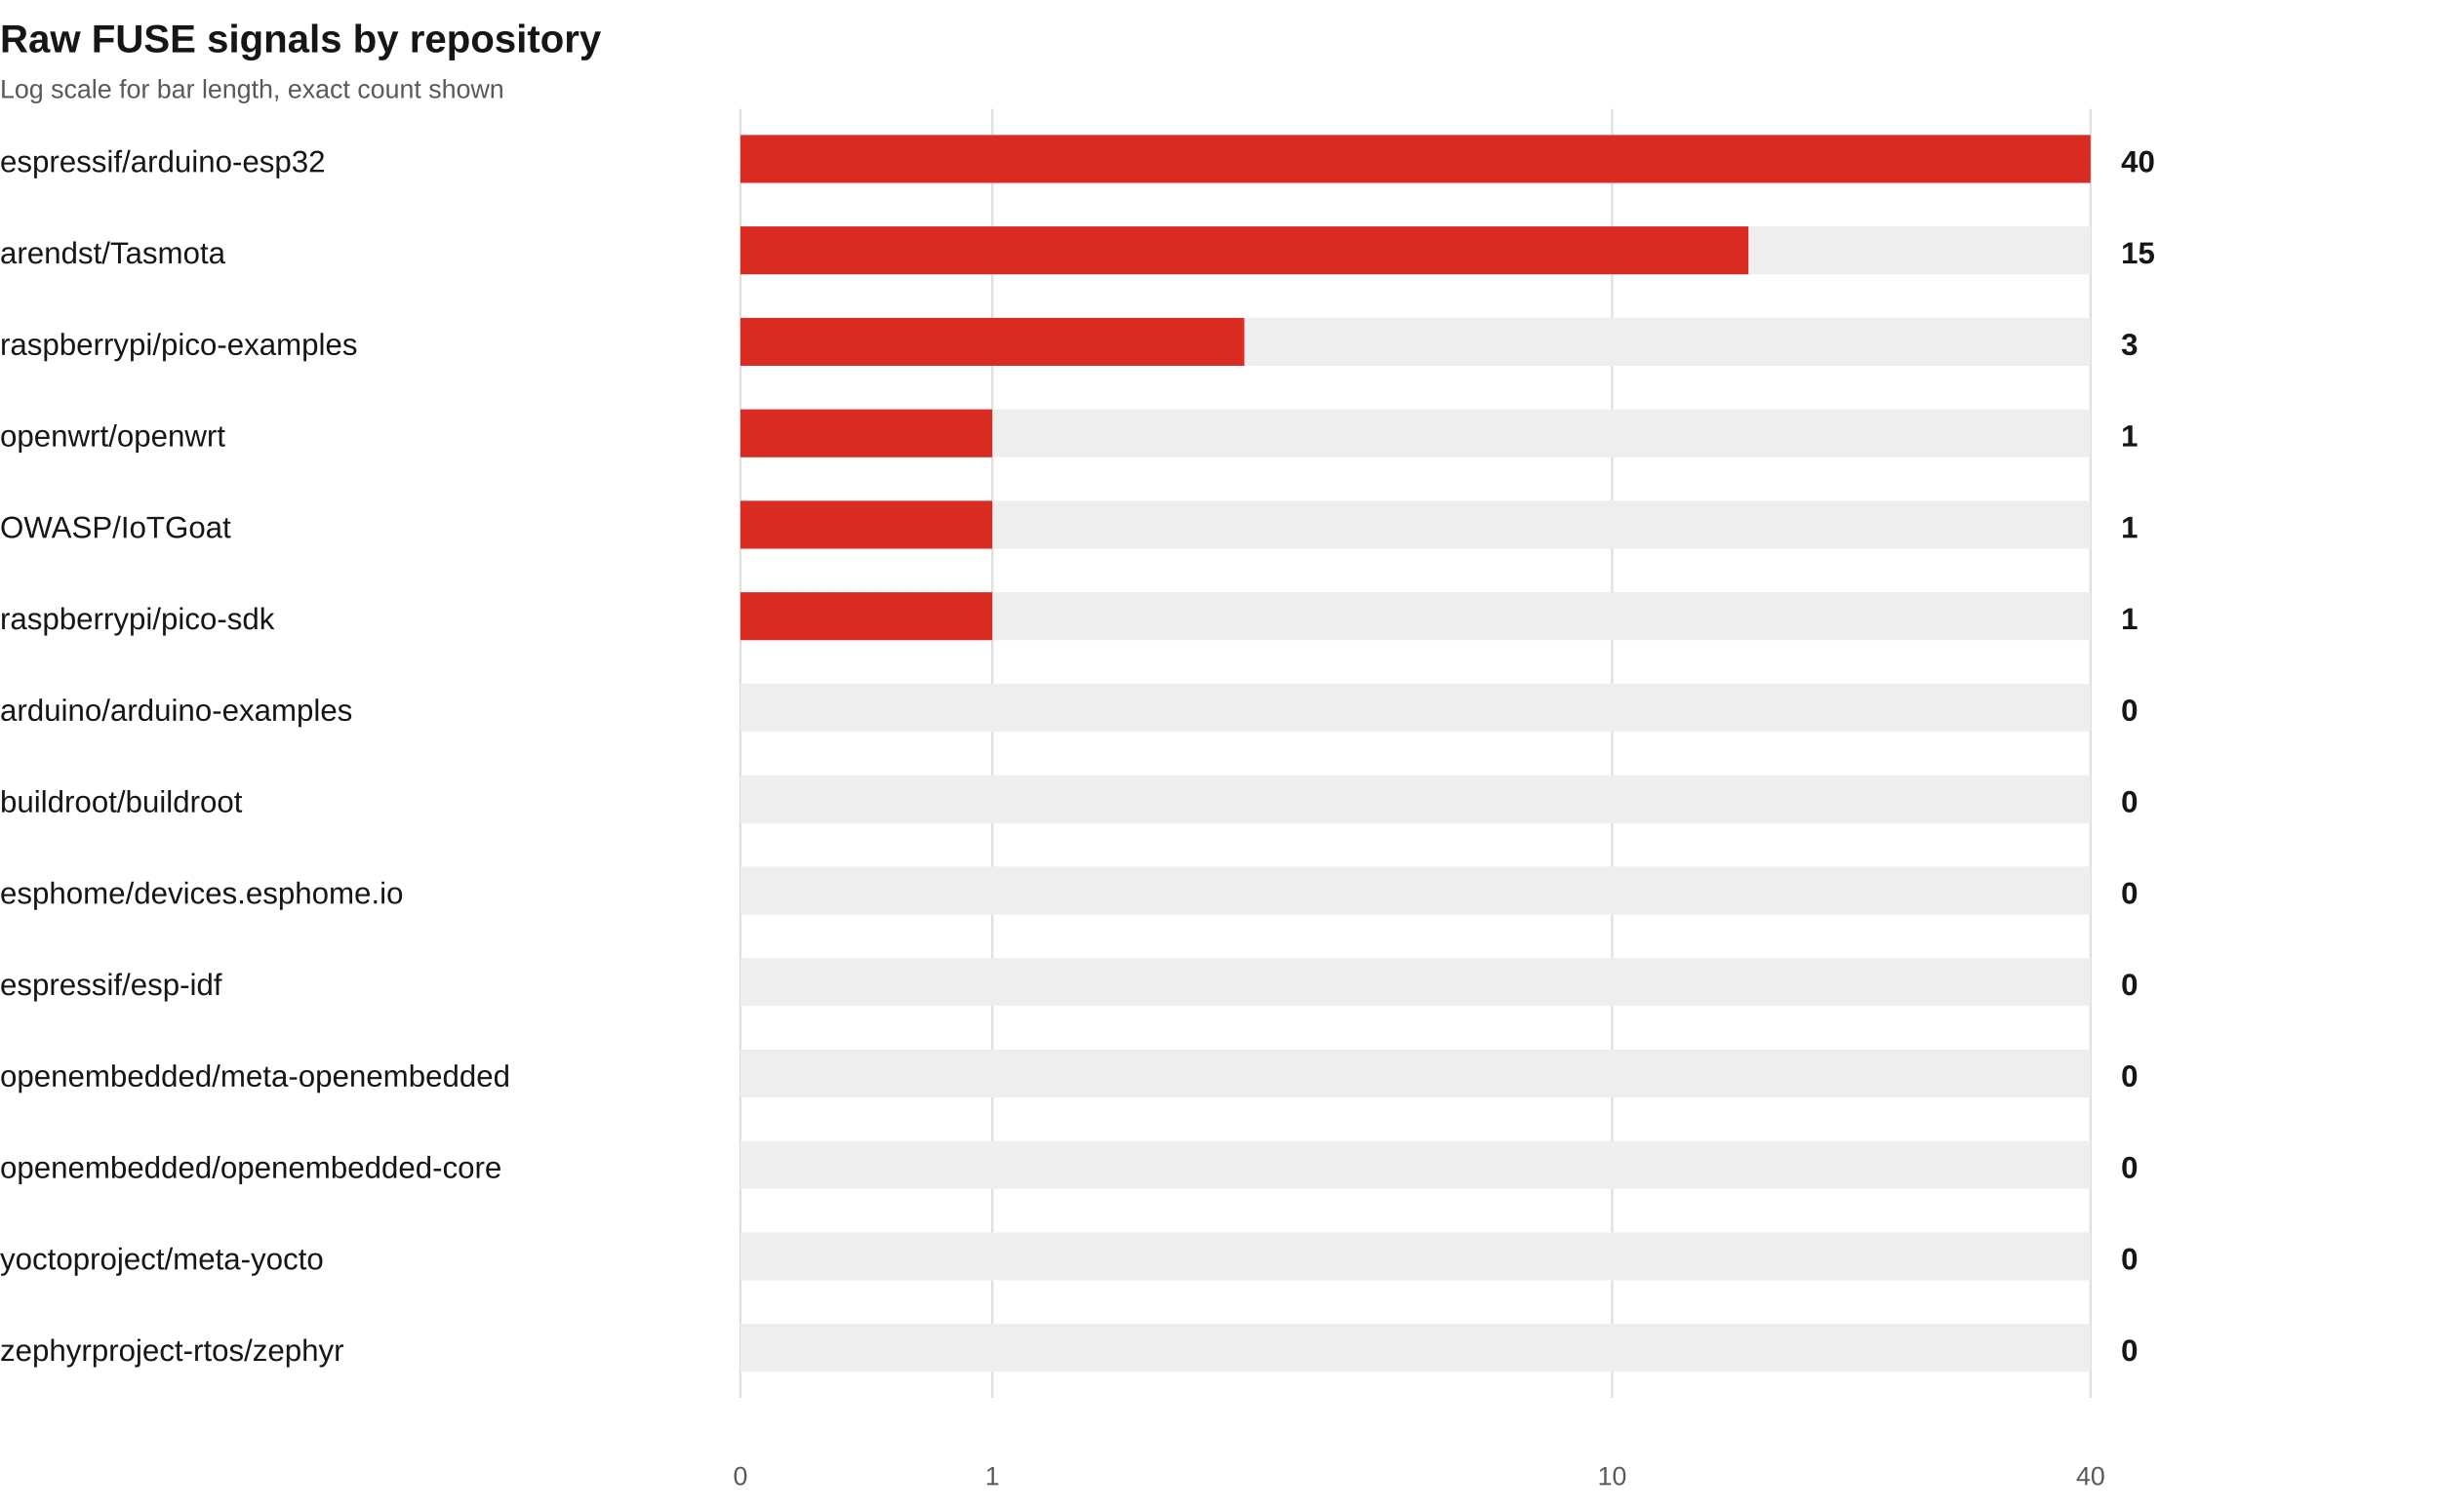
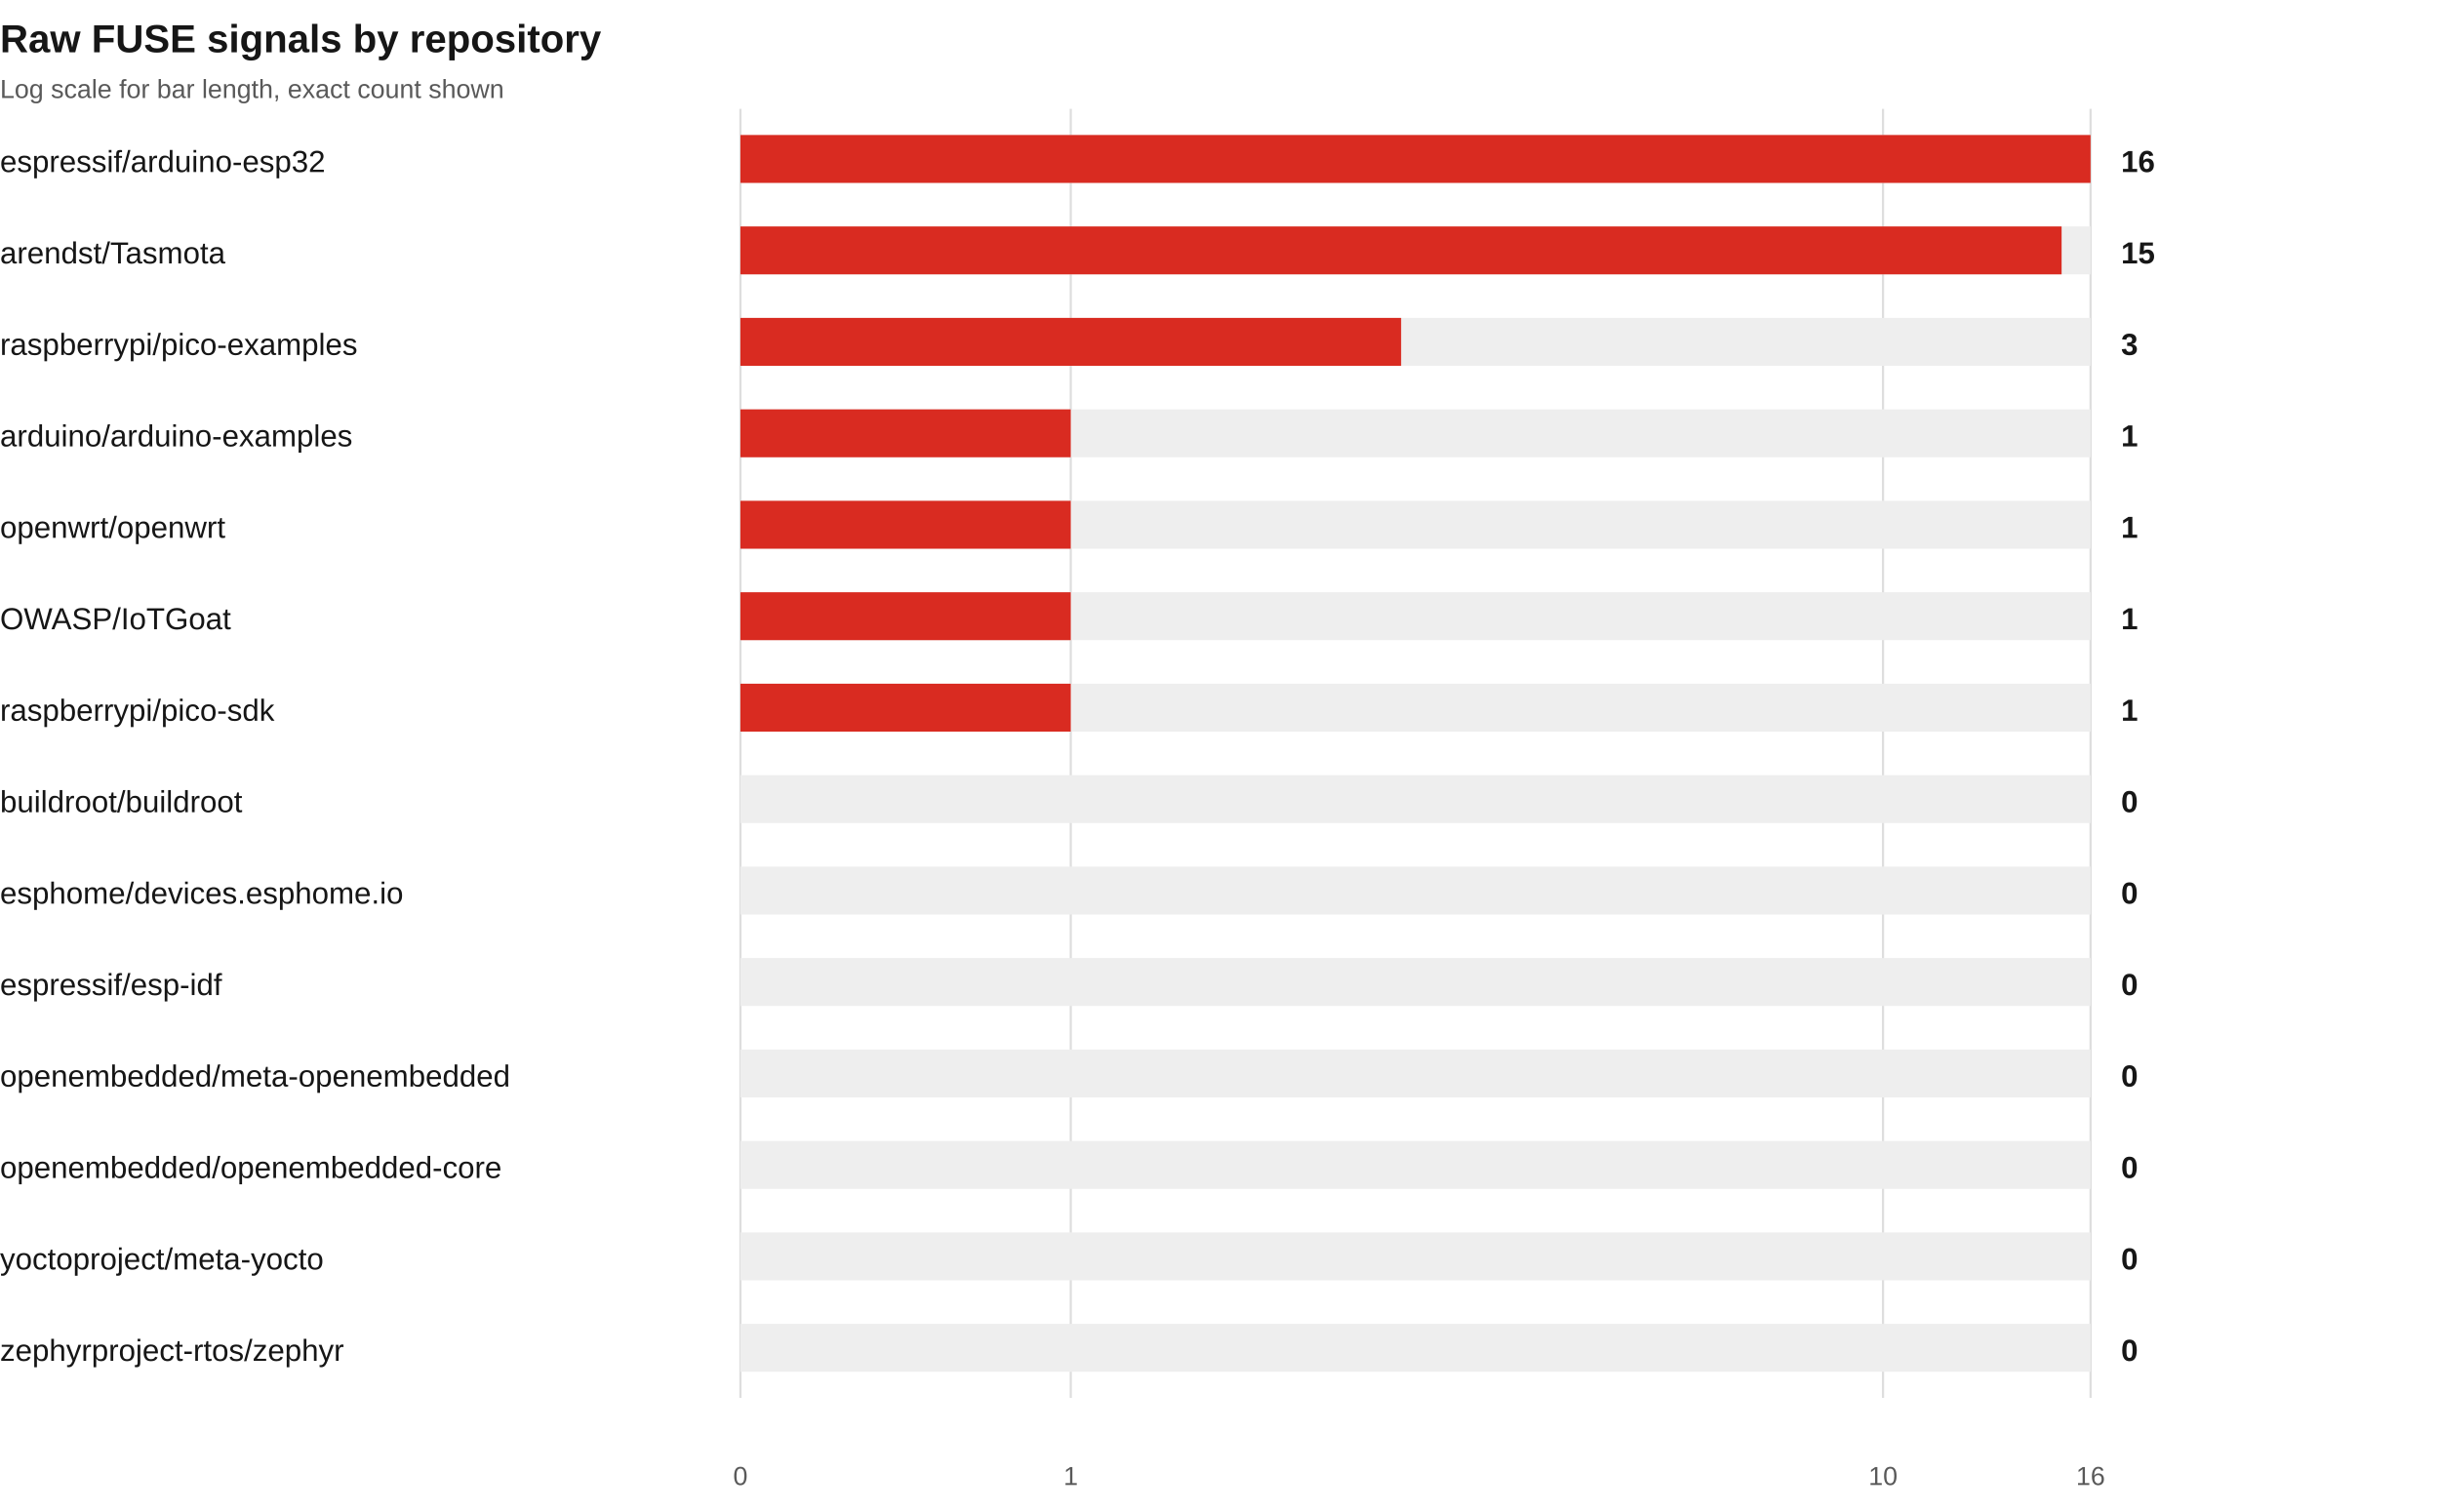
<svg xmlns="http://www.w3.org/2000/svg" viewBox="0 0 1120 694" role="img" aria-labelledby="title desc">
  <style>text{font-family:Arial,sans-serif;fill:#161616}.axis{fill:#595959;font-size:12px}.label{font-size:14px}.value{font-size:14px;font-weight:700}.grid{stroke:#dedede;stroke-width:1}.track{fill:#eeeeee}.bar{fill:#d92b21}</style>
  <text x="0" y="24" font-size="18" font-weight="700">Raw FUSE signals by repository</text>
  <text x="0" y="45" class="axis">Log scale for bar length, exact count shown</text>
  <line x1="340.0" y1="50" x2="340.0" y2="642" class="grid" />
  <text x="340.0" y="682" text-anchor="middle" class="axis">0</text>
-   <line x1="455.7" y1="50" x2="455.7" y2="642" class="grid" />
-   <text x="455.7" y="682" text-anchor="middle" class="axis">1</text>
-   <line x1="740.3" y1="50" x2="740.3" y2="642" class="grid" />
-   <text x="740.3" y="682" text-anchor="middle" class="axis">10</text>
+   <line x1="491.7" y1="50" x2="491.7" y2="642" class="grid" />
+   <text x="491.7" y="682" text-anchor="middle" class="axis">1</text>
+   <line x1="864.7" y1="50" x2="864.7" y2="642" class="grid" />
+   <text x="864.7" y="682" text-anchor="middle" class="axis">10</text>
  <line x1="960.0" y1="50" x2="960.0" y2="642" class="grid" />
-   <text x="960.0" y="682" text-anchor="middle" class="axis">40</text>
+   <text x="960.0" y="682" text-anchor="middle" class="axis">16</text>
  <text x="0" y="79" class="label">espressif/arduino-esp32</text>
  <rect x="340" y="62" width="620" height="22" class="track" />
  <rect x="340" y="62" width="620.0" height="22" class="bar" />
-   <text x="974" y="79" class="value">40</text>
+   <text x="974" y="79" class="value">16</text>
  <text x="0" y="121" class="label">arendst/Tasmota</text>
  <rect x="340" y="104" width="620" height="22" class="track" />
-   <rect x="340" y="104" width="462.9" height="22" class="bar" />
+   <rect x="340" y="104" width="606.7" height="22" class="bar" />
  <text x="974" y="121" class="value">15</text>
  <text x="0" y="163" class="label">raspberrypi/pico-examples</text>
  <rect x="340" y="146" width="620" height="22" class="track" />
-   <rect x="340" y="146" width="231.4" height="22" class="bar" />
+   <rect x="340" y="146" width="303.4" height="22" class="bar" />
  <text x="974" y="163" class="value">3</text>
-   <text x="0" y="205" class="label">openwrt/openwrt</text>
+   <text x="0" y="205" class="label">arduino/arduino-examples</text>
  <rect x="340" y="188" width="620" height="22" class="track" />
-   <rect x="340" y="188" width="115.7" height="22" class="bar" />
+   <rect x="340" y="188" width="151.7" height="22" class="bar" />
  <text x="974" y="205" class="value">1</text>
-   <text x="0" y="247" class="label">OWASP/IoTGoat</text>
+   <text x="0" y="247" class="label">openwrt/openwrt</text>
  <rect x="340" y="230" width="620" height="22" class="track" />
-   <rect x="340" y="230" width="115.7" height="22" class="bar" />
+   <rect x="340" y="230" width="151.7" height="22" class="bar" />
  <text x="974" y="247" class="value">1</text>
-   <text x="0" y="289" class="label">raspberrypi/pico-sdk</text>
+   <text x="0" y="289" class="label">OWASP/IoTGoat</text>
  <rect x="340" y="272" width="620" height="22" class="track" />
-   <rect x="340" y="272" width="115.7" height="22" class="bar" />
+   <rect x="340" y="272" width="151.7" height="22" class="bar" />
  <text x="974" y="289" class="value">1</text>
-   <text x="0" y="331" class="label">arduino/arduino-examples</text>
+   <text x="0" y="331" class="label">raspberrypi/pico-sdk</text>
  <rect x="340" y="314" width="620" height="22" class="track" />
-   <rect x="340" y="314" width="0.0" height="22" class="bar" />
-   <text x="974" y="331" class="value">0</text>
+   <rect x="340" y="314" width="151.7" height="22" class="bar" />
+   <text x="974" y="331" class="value">1</text>
  <text x="0" y="373" class="label">buildroot/buildroot</text>
  <rect x="340" y="356" width="620" height="22" class="track" />
  <rect x="340" y="356" width="0.0" height="22" class="bar" />
  <text x="974" y="373" class="value">0</text>
  <text x="0" y="415" class="label">esphome/devices.esphome.io</text>
  <rect x="340" y="398" width="620" height="22" class="track" />
  <rect x="340" y="398" width="0.0" height="22" class="bar" />
  <text x="974" y="415" class="value">0</text>
  <text x="0" y="457" class="label">espressif/esp-idf</text>
  <rect x="340" y="440" width="620" height="22" class="track" />
  <rect x="340" y="440" width="0.0" height="22" class="bar" />
  <text x="974" y="457" class="value">0</text>
  <text x="0" y="499" class="label">openembedded/meta-openembedded</text>
  <rect x="340" y="482" width="620" height="22" class="track" />
  <rect x="340" y="482" width="0.0" height="22" class="bar" />
  <text x="974" y="499" class="value">0</text>
  <text x="0" y="541" class="label">openembedded/openembedded-core</text>
  <rect x="340" y="524" width="620" height="22" class="track" />
  <rect x="340" y="524" width="0.0" height="22" class="bar" />
  <text x="974" y="541" class="value">0</text>
  <text x="0" y="583" class="label">yoctoproject/meta-yocto</text>
  <rect x="340" y="566" width="620" height="22" class="track" />
  <rect x="340" y="566" width="0.0" height="22" class="bar" />
  <text x="974" y="583" class="value">0</text>
  <text x="0" y="625" class="label">zephyrproject-rtos/zephyr</text>
  <rect x="340" y="608" width="620" height="22" class="track" />
  <rect x="340" y="608" width="0.0" height="22" class="bar" />
  <text x="974" y="625" class="value">0</text>
</svg>
